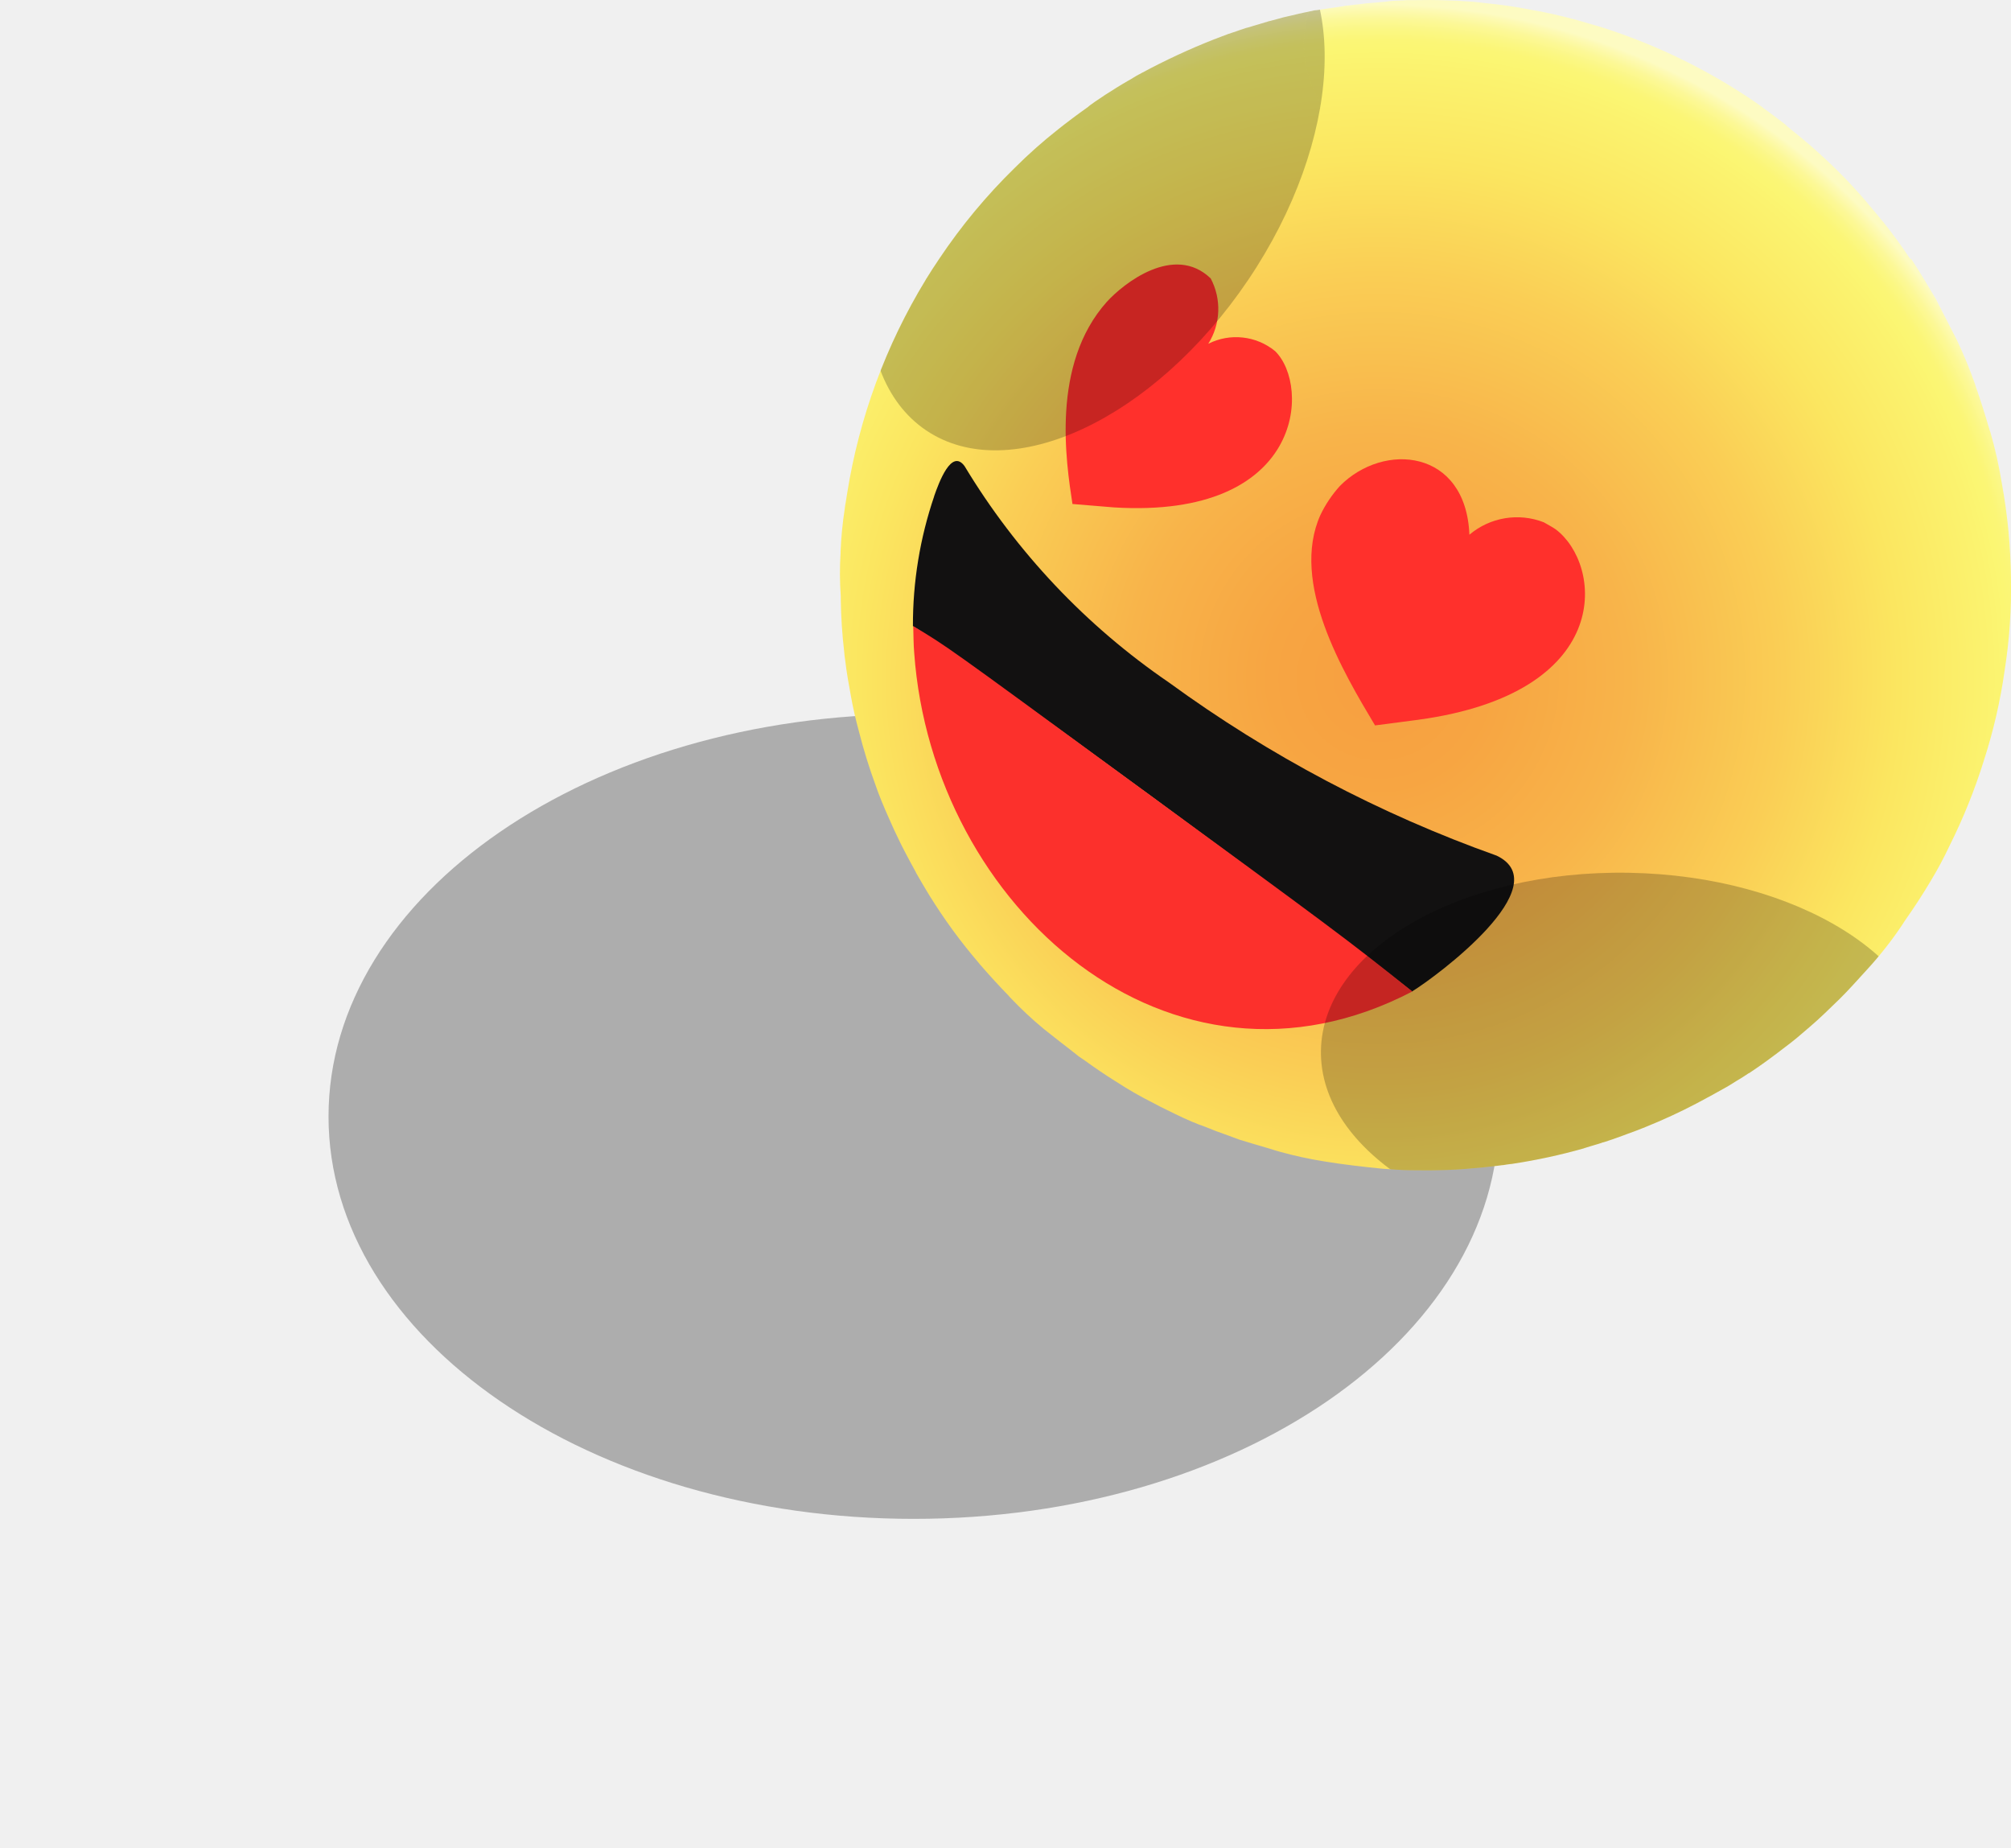
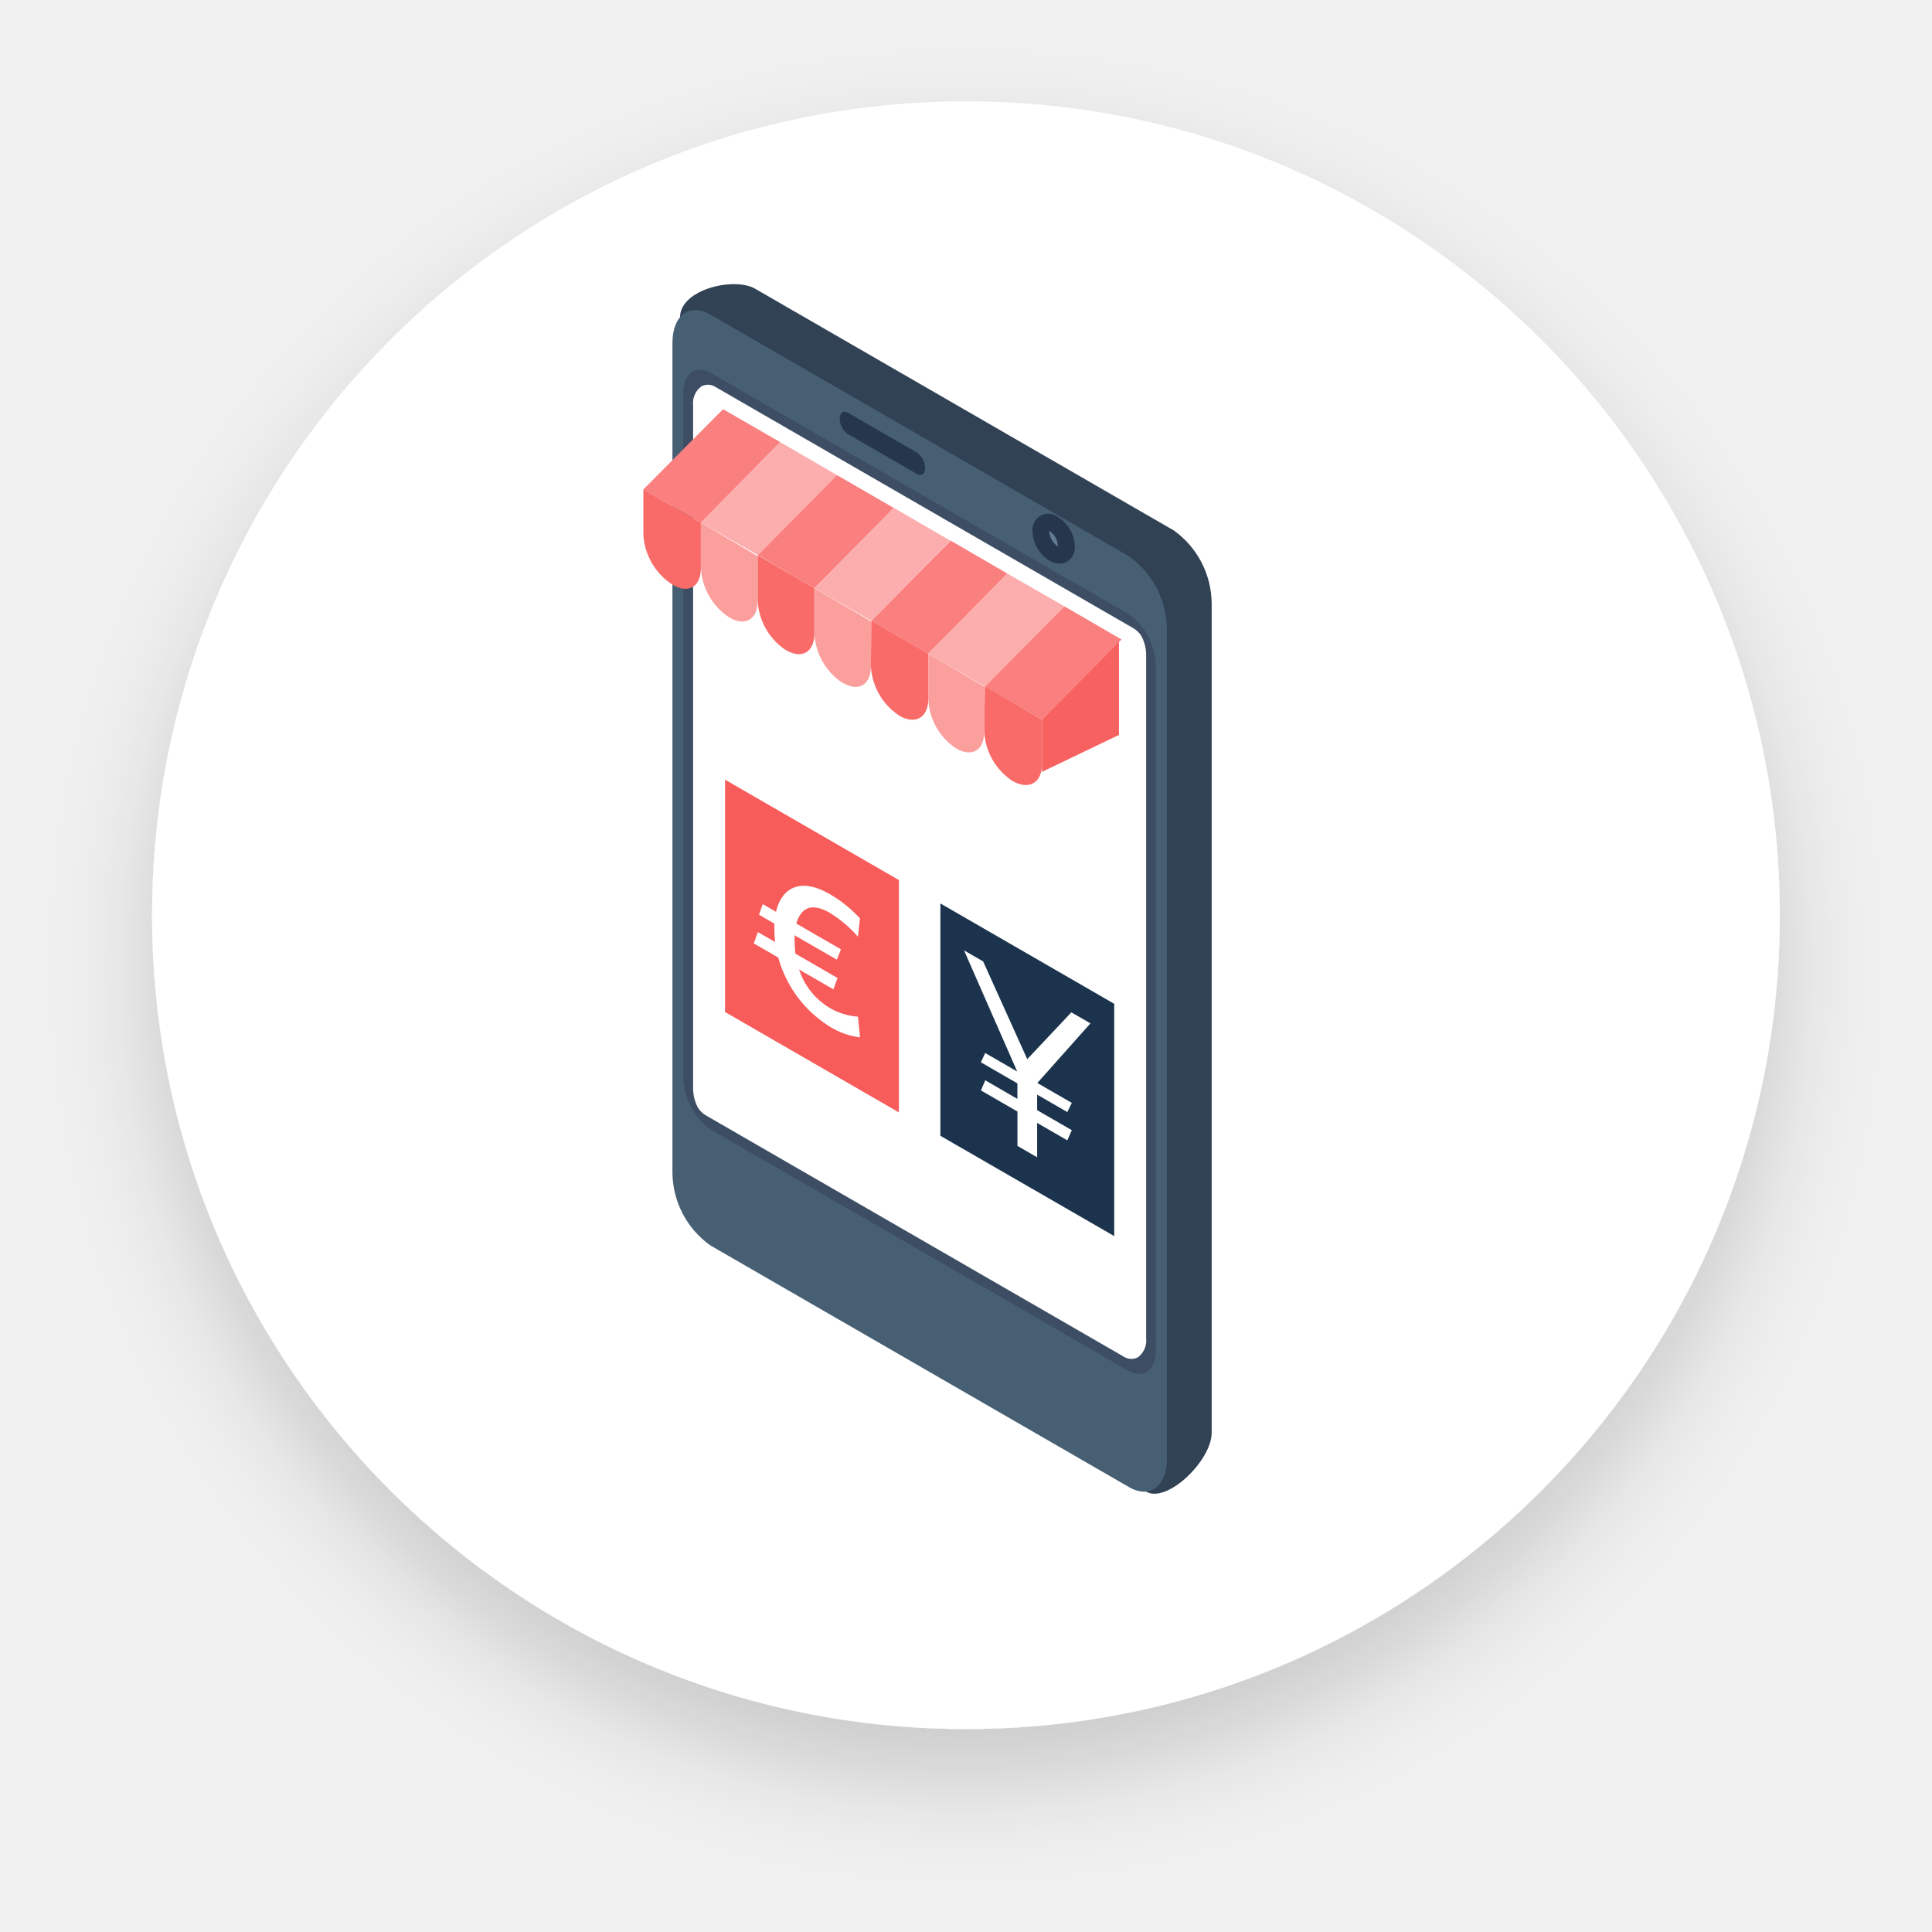
- <svg xmlns="http://www.w3.org/2000/svg" xmlns:xlink="http://www.w3.org/1999/xlink" width="82.478" height="75.758" viewBox="0 0 82.478 75.758">
+ <svg xmlns="http://www.w3.org/2000/svg" width="114.25" height="114.25" viewBox="0 0 114.25 114.25">
  <defs>
-     <radialGradient id="radial-gradient" cx="0.471" cy="0.58" r="0.575" gradientTransform="matrix(-0.999, -0.004, -0.004, 1, 0.933, 0.001)" gradientUnits="objectBoundingBox">
-       <stop offset="0" stop-color="#f79f40" />
-       <stop offset="0.163" stop-color="#f7a542" />
-       <stop offset="0.371" stop-color="#f8b44a" />
-       <stop offset="0.601" stop-color="#face55" />
-       <stop offset="0.771" stop-color="#fbe660" />
-       <stop offset="0.91" stop-color="#fbf36f" />
-       <stop offset="0.932" stop-color="#fbf672" />
-       <stop offset="0.947" stop-color="#fbf676" />
-       <stop offset="0.962" stop-color="#fbf783" />
-       <stop offset="0.978" stop-color="#fcf897" />
-       <stop offset="0.994" stop-color="#fdfab4" />
-       <stop offset="1" stop-color="#fdfbc2" />
-     </radialGradient>
+     <filter id="Trazado_873178" x="-0.001" y="0" width="114.25" height="114.25" filterUnits="userSpaceOnUse">
+       <feOffset dy="3" input="SourceAlpha" />
+       <feGaussianBlur stdDeviation="3" result="blur" />
+       <feFlood flood-opacity="0.161" />
+       <feComposite operator="in" in2="blur" />
+       <feComposite in="SourceGraphic" />
+     </filter>
    <clipPath id="clip-path">
-       <path id="Trazado_116496" data-name="Trazado 116496" d="M52.65,29.84v-.06c0-.11-.03-.77-.15-1.75-.01-.09-.02-.17-.03-.26-.02-.12-.04-.25-.06-.38a23.894,23.894,0,0,0-3.15-8.77c0-.01-.01-.01-.01-.02-.17-.29-.35-.57-.54-.85h0a23.353,23.353,0,0,0-3.06-3.74,20.449,20.449,0,0,0-1.77-1.6c-.39-.32-.78-.62-1.19-.91a.265.265,0,0,1-.06-.05l-.05-.04-.21-.15c-.26-.18-.55-.37-.86-.57h0c-.01-.01-.02-.01-.03-.02-.15-.09-.3-.19-.47-.28-.07-.04-.15-.09-.22-.13s-.12-.07-.19-.11a1.092,1.092,0,0,0-.15-.08,25.413,25.413,0,0,0-2.93-1.4c-.26-.11-.47-.18-.58-.23l-.18-.07-.18-.07c-.01,0-.02-.01-.03-.01l-.04-.01-.3-.1-.04-.01c-.01,0-.03-.01-.04-.01l-.2-.07a2.759,2.759,0,0,0-.27-.08l-.23-.07c-.04-.01-.09-.03-.13-.04-.01,0-.03-.01-.04-.01s-.03-.01-.05-.01a.636.636,0,0,1-.07-.02l-.26-.07-.22-.06c-.07-.02-.14-.03-.21-.05h-.01l-.13-.03-.25-.06-.18-.04a2.049,2.049,0,0,0-.24-.05c-.01,0-.03-.01-.04-.01-.06-.01-.12-.03-.18-.04l-.11-.02-.13-.03h-.02l-.04-.01c-.02,0-.05-.01-.07-.01a1.766,1.766,0,0,1-.2-.04.6.6,0,0,0-.12-.02h0a2.068,2.068,0,0,1-.22-.04l-.19-.03c-.03-.01-.07-.01-.11-.02a.985.985,0,0,0-.17-.02,1,1,0,0,0-.16-.02l-.27-.03-.25-.03c-.03,0-.05-.01-.08-.01h-.02a1.641,1.641,0,0,0-.23-.02l-.34-.03c-.08-.01-.16-.01-.23-.02-.09-.01-.17-.01-.26-.02s-.18-.01-.27-.02A.97.97,0,0,1,29.76,7h-.37c-.48-.01-.96-.01-1.45,0-.11,0-.21,0-.31.01s-.22.01-.32.02c-.07,0-.13.01-.19.01-.16.01-.31.02-.46.04-.05,0-.11.01-.16.01-.22.02-.43.04-.64.07-.1.01-.2.02-.3.04h-.01c-.02,0-.04.01-.06.01q-.24.03-.45.06c-.11.02-.23.04-.34.05-.26.04-.47.08-.61.11-.7.14-1.38.3-2.06.5-.41.11-.77.22-1.21.38a24.021,24.021,0,0,0-5.31,2.61h0c-.17.11-.33.22-.49.33a.265.265,0,0,0-.06.05c-.28.2-.56.4-.84.61a.423.423,0,0,1-.07.05l-.02.02-.02.02c-.01.01-.02.02-.03.02s-.02.01-.03.02c-.08.06-.15.12-.23.18-.15.12-.3.24-.44.36-.08.07-.16.13-.24.2-.16.14-.32.27-.46.4l-.02.02-.02.02c-.03.03-.07.06-.1.09-.75.69-1.21,1.19-1.24,1.22-.23.25-.46.51-.69.77-.16.19-.33.38-.5.59-.01.01-.02.03-.04.04l-.03.03c-.34.42-.69.89-1.08,1.46l-.01.01-.01.01c-.01.01-.01.02-.02.02-.18.26-.36.55-.54.86-.16.26-.32.52-.46.75l-.46.88c-.15.29-.29.56-.42.82a16.758,16.758,0,0,0-.76,1.82h0v.01c-.22.6-.42,1.23-.6,1.84l-.01.02a.037.037,0,0,1-.01.03,17.968,17.968,0,0,0-.5,2.13,23.506,23.506,0,0,0-.17,7.66,22.794,22.794,0,0,0,.82,3.68,23.944,23.944,0,0,0,1.38,3.51,15.311,15.311,0,0,0,.75,1.42c.32.56.68,1.11,1.06,1.66.04.07.09.13.13.2a16,16,0,0,0,1.39,1.8c.34.37.78.88,1.14,1.24s.83.82,1.22,1.15h0c.42.37.6.53.99.83q.72.585,1.47,1.08h.01c.16.11.32.22.49.32.19.12.38.24.55.34.09.05.22.13.36.21a.573.573,0,0,1,.07.04c.15.09.33.18.52.29.04.02.09.05.13.07a22.789,22.789,0,0,0,2.12,1c.18.07.42.17.7.28l.24.09.42.15.3.1.11.03c.01,0,.01,0,.02.01l.16.05a2.759,2.759,0,0,0,.27.08l.26.08c.01,0,.02,0,.02.01a22.1,22.1,0,0,0,2.96.66l.09.01c.08.01.17.03.27.04h.03l.23.03.53.06c.24.03.56.05.79.07s.49.03.74.04h.02c.13.01.25.01.37.01.33.01.77,0,1.1.01s.79-.03,1.13-.05c.72-.06,1.68-.17,2.39-.28a18.747,18.747,0,0,0,1.84-.38c.14-.04.28-.08.43-.12.43-.12.87-.25,1.24-.36l.43-.16c.35-.12.69-.25,1.03-.38l.17-.06c.4-.15.89-.38,1.32-.59.19-.09.37-.18.55-.28a15.71,15.71,0,0,0,1.56-.88c.02-.01.03-.02.05-.03.41-.26.82-.52,1.22-.81.09-.06.18-.12.26-.17l.44-.34c.12-.09.23-.18.35-.27l.66-.52a14.289,14.289,0,0,0,1.37-1.26l.03-.03.07-.07c.35-.35.74-.77,1.2-1.29a.138.138,0,0,0,.03-.04h0a20.958,20.958,0,0,0,2.02-2.71c.01-.01.01-.02.02-.03.19-.3.38-.61.57-.95v-.01h0c.08-.14.16-.29.24-.44.11-.2.22-.41.31-.59l.09-.18c.16-.32.31-.65.47-.99.21-.47.41-.94.56-1.36h0c.26-.7.5-1.44.71-2.23.13-.48.25-.96.33-1.41.1-.48.18-.98.25-1.5.02-.12.03-.23.05-.34.08-.69.14-1.41.16-2.14v-.13C52.68,31.04,52.68,30.45,52.65,29.84Z" transform="translate(-4.654 -6.992)" />
+       <rect id="Rectángulo_401878" data-name="Rectángulo 401878" width="33.613" height="71.531" fill="none" />
    </clipPath>
-     <linearGradient id="linear-gradient" x1="-0.166" y1="-323.933" x2="-1.166" y2="-323.933" gradientUnits="objectBoundingBox">
-       <stop offset="0" stop-color="#19b79c" />
-       <stop offset="0.405" stop-color="#1dbb9e" />
-       <stop offset="0.825" stop-color="#2ac8a3" />
-       <stop offset="0.997" stop-color="#31cfa6" />
+     <clipPath id="clip-path-2">
+       <rect id="Rectángulo_401877" data-name="Rectángulo 401877" width="33.612" height="71.531" fill="none" />
+     </clipPath>
+     <clipPath id="clip-path-3">
+       <rect id="Rectángulo_401876" data-name="Rectángulo 401876" width="29.239" height="69.879" fill="none" />
+     </clipPath>
+     <clipPath id="clip-path-4">
+       <path id="Trazado_878170" data-name="Trazado 878170" d="M31.782,70.177c0,1.647-1,2.4-2.235,1.69l-24.77-14.3A5.346,5.346,0,0,1,2.542,53.3V4.215c0-1.647,1-2.4,2.235-1.69Z" transform="translate(-2.542 -2.257)" fill="none" />
+     </clipPath>
+     <linearGradient id="linear-gradient" x1="0.341" y1="0.921" x2="0.348" y2="0.921" gradientUnits="objectBoundingBox">
+       <stop offset="0" stop-color="#afbec9" />
+       <stop offset="0.155" stop-color="#abbac5" />
+       <stop offset="0.297" stop-color="#a2b0ba" />
+       <stop offset="0.433" stop-color="#929ea7" />
+       <stop offset="0.566" stop-color="#7b858d" />
+       <stop offset="0.696" stop-color="#5e666c" />
+       <stop offset="0.825" stop-color="#3a3f42" />
+       <stop offset="0.95" stop-color="#101112" />
+       <stop offset="0.995" />
+       <stop offset="1" />
    </linearGradient>
-     <linearGradient id="linear-gradient-2" x1="-2.106" y1="-363.238" x2="-3.08" y2="-363.238" xlink:href="#linear-gradient" />
-     <clipPath id="clip-path-2">
-       <path id="Trazado_116504" data-name="Trazado 116504" d="M4.652,29.65v-.06a15.757,15.757,0,0,1,.17-1.74,2.335,2.335,0,0,1,.04-.26c.02-.12.04-.25.06-.38a24.088,24.088,0,0,1,3.22-8.75c0-.01.01-.01.01-.02.18-.29.36-.57.55-.85h0a23.39,23.39,0,0,1,3.09-3.72,20.134,20.134,0,0,1,1.78-1.58q.585-.465,1.2-.9a.265.265,0,0,0,.06-.05l.05-.04.21-.15c.26-.18.55-.37.86-.56h0c.01-.01.02-.01.03-.02.15-.09.31-.19.47-.28a2.53,2.53,0,0,0,.22-.13c.06-.04.12-.07.19-.11.05-.03.1-.05.15-.08a27.308,27.308,0,0,1,2.95-1.37c.26-.1.47-.18.58-.22l.18-.06.18-.06c.01,0,.02-.01.03-.01l.05-.02.3-.1.04-.01c.01,0,.03-.01.04-.01l.2-.06c.08-.02.19-.06.27-.08l.23-.07a.647.647,0,0,0,.13-.04c.01,0,.03-.01.04-.01s.03-.01.05-.01a.637.637,0,0,0,.07-.02l.26-.07.22-.06c.07-.02.14-.03.21-.05h.01l.13-.03c.08-.02.18-.04.25-.06l.18-.04c.08-.02.16-.03.24-.05.01,0,.03-.01.04-.01a1.163,1.163,0,0,0,.18-.04l.11-.01.13-.02h.02l.04-.01c.02,0,.05-.01.07-.01l.2-.03c.04-.01.09-.01.13-.02h0l.22-.03.19-.03a.516.516,0,0,0,.11-.02.985.985,0,0,1,.17-.02c.06-.01.11-.01.16-.02l.27-.03.25-.03c.03,0,.05-.01.08-.01h.02c.07-.01.15-.01.23-.02l.34-.03c.08-.01.16-.01.23-.02a1.569,1.569,0,0,1,.24-.03,2.437,2.437,0,0,1,.27-.01.86.86,0,0,1,.16-.01l.15-.01h.24c.49-.01.97-.01,1.45.01.11,0,.21.01.31.01s.22.01.32.02c.07,0,.13.01.19.01.16.01.31.02.46.04.05.01.11.01.16.02.22.02.43.05.64.07.1.01.2.03.3.04h.01c.02,0,.04.01.06.01.16.02.31.05.45.07l.34.06c.26.05.47.09.6.11.69.14,1.38.31,2.06.52.41.11.76.23,1.21.39a24.178,24.178,0,0,1,5.28,2.65h0c.16.11.33.22.49.34a.265.265,0,0,1,.06.05c.28.2.56.41.83.62a.424.424,0,0,0,.07.05l.02.02.02.02.03.03c.01.01.02.01.02.02.08.06.15.12.22.18.15.12.3.24.44.36.08.07.16.14.24.2.16.14.31.28.46.41l.02.02.02.02c.03.03.07.06.1.09.75.69,1.2,1.2,1.23,1.23.23.25.46.51.68.78.16.19.32.38.49.59.01.01.02.03.04.04l.02.03c.33.42.69.89,1.07,1.47l.04.01.01.01c.01.01.01.02.02.02.17.26.36.56.54.86.16.26.31.53.45.75l.45.88c.15.29.29.56.42.82a18.431,18.431,0,0,1,.75,1.83h0v.01c.21.6.41,1.23.59,1.85l.01.02a.037.037,0,0,0,.01.03,17.59,17.59,0,0,1,.48,2.14,22.71,22.71,0,0,1,.37,3.87,21.465,21.465,0,0,1-.26,3.8,21.96,21.96,0,0,1-.85,3.68,23.286,23.286,0,0,1-1.41,3.5,15.244,15.244,0,0,1-.76,1.42c-.33.56-.69,1.11-1.07,1.65-.04.07-.09.13-.13.2a15.2,15.2,0,0,1-1.41,1.79c-.34.37-.79.88-1.15,1.23s-.84.82-1.22,1.14h0c-.43.37-.6.52-1,.82-.49.38-.98.74-1.48,1.07H41.9c-.16.11-.32.21-.49.31-.19.12-.38.24-.55.33-.09.05-.22.12-.36.2a.574.574,0,0,0-.07.04c-.15.08-.33.18-.52.28-.04.02-.09.05-.13.07a23.108,23.108,0,0,1-2.12.98c-.18.07-.42.17-.71.27l-.24.09-.42.15-.3.1-.11.03c-.01,0-.01,0-.02.01l-.16.05c-.08.02-.19.06-.27.08l-.26.08c-.01,0-.02,0-.02.01a23.962,23.962,0,0,1-2.96.64l-.09.01c-.08.01-.17.02-.27.04H31.8l-.23.03-.53.06c-.24.02-.56.05-.79.07s-.49.03-.74.04h-.02c-.13,0-.25.01-.37.01-.33.01-.77,0-1.1,0s-.79-.04-1.13-.06c-.72-.07-1.68-.18-2.39-.3a16.281,16.281,0,0,1-1.84-.4c-.14-.04-.28-.08-.43-.13-.43-.12-.87-.26-1.24-.37l-.43-.16c-.35-.12-.69-.25-1.03-.39l-.17-.06c-.4-.15-.88-.38-1.32-.6-.19-.09-.37-.18-.55-.28a15.612,15.612,0,0,1-1.55-.89.219.219,0,0,0-.05-.03c-.41-.26-.81-.53-1.21-.82-.09-.06-.17-.12-.25-.17L14,49.97c-.12-.09-.23-.18-.35-.27l-.66-.52a15.233,15.233,0,0,1-1.36-1.27l-.03-.03-.06-.07c-.34-.35-.74-.78-1.19-1.3a.138.138,0,0,1-.03-.04h0a21.889,21.889,0,0,1-2-2.73c-.01-.01-.01-.02-.02-.03-.18-.3-.37-.61-.56-.95v-.01h0c-.08-.14-.16-.29-.24-.44-.11-.21-.22-.41-.31-.59l-.09-.18c-.16-.32-.31-.65-.46-.99-.21-.47-.41-.95-.55-1.36h0a22.441,22.441,0,0,1-.69-2.23c-.13-.48-.24-.96-.32-1.41-.09-.49-.18-.98-.24-1.5-.02-.12-.03-.23-.04-.34a21.166,21.166,0,0,1-.14-2.14v-.13A13.347,13.347,0,0,1,4.652,29.65Z" transform="translate(-4.627 -6.983)" fill="url(#radial-gradient)" />
-     </clipPath>
  </defs>
-   <g id="Grupo_157926" data-name="Grupo 157926" transform="translate(13.474)">
-     <ellipse id="Elipse_4737" data-name="Elipse 4737" cx="24" cy="16.5" rx="24" ry="16.5" transform="translate(0 29.284)" fill="#0b0b0b" opacity="0.292" style="mix-blend-mode: multiply;isolation: isolate" />
-     <path id="Trazado_116493" data-name="Trazado 116493" d="M4.652,29.65v-.06a15.757,15.757,0,0,1,.17-1.74,2.335,2.335,0,0,1,.04-.26c.02-.12.04-.25.06-.38a24.088,24.088,0,0,1,3.22-8.75c0-.01.01-.01.01-.02.18-.29.36-.57.55-.85h0a23.39,23.39,0,0,1,3.09-3.72,20.134,20.134,0,0,1,1.78-1.58q.585-.465,1.2-.9a.265.265,0,0,0,.06-.05l.05-.04.21-.15c.26-.18.55-.37.86-.56h0c.01-.01.02-.01.03-.02.15-.09.31-.19.47-.28a2.53,2.53,0,0,0,.22-.13c.06-.04.12-.07.19-.11.05-.03.1-.05.15-.08a27.308,27.308,0,0,1,2.95-1.37c.26-.1.47-.18.58-.22l.18-.06.18-.06c.01,0,.02-.01.03-.01l.05-.02.3-.1.04-.01c.01,0,.03-.01.04-.01l.2-.06c.08-.02.19-.06.27-.08l.23-.07a.647.647,0,0,0,.13-.04c.01,0,.03-.01.04-.01s.03-.01.05-.01a.637.637,0,0,0,.07-.02l.26-.07.22-.06c.07-.02.14-.03.21-.05h.01l.13-.03c.08-.02.18-.04.25-.06l.18-.04c.08-.02.16-.03.24-.05.01,0,.03-.01.04-.01a1.163,1.163,0,0,0,.18-.04l.11-.01.13-.02h.02l.04-.01c.02,0,.05-.01.07-.01l.2-.03c.04-.01.09-.01.13-.02h0l.22-.03.19-.03a.516.516,0,0,0,.11-.02.985.985,0,0,1,.17-.02c.06-.01.11-.01.16-.02l.27-.03.25-.03c.03,0,.05-.01.08-.01h.02c.07-.01.15-.01.23-.02l.34-.03c.08-.01.16-.01.23-.02a1.569,1.569,0,0,1,.24-.03,2.437,2.437,0,0,1,.27-.01.86.86,0,0,1,.16-.01l.15-.01h.24c.49-.01.97-.01,1.45.01.11,0,.21.01.31.01s.22.01.32.02c.07,0,.13.01.19.01.16.01.31.02.46.04.05.01.11.01.16.02.22.02.43.05.64.07.1.01.2.03.3.04h.01c.02,0,.04.01.06.01.16.02.31.05.45.07l.34.06c.26.05.47.09.6.11.69.14,1.38.31,2.06.52.41.11.76.23,1.21.39a24.178,24.178,0,0,1,5.28,2.65h0c.16.11.33.22.49.34a.265.265,0,0,1,.06.05c.28.2.56.41.83.62a.424.424,0,0,0,.07.05l.02.02.02.02.03.03c.01.01.02.01.02.02.08.06.15.12.22.18.15.12.3.24.44.36.08.07.16.14.24.2.16.14.31.28.46.41l.02.02.02.02c.03.03.07.06.1.09.75.69,1.2,1.2,1.23,1.23.23.25.46.51.68.78.16.19.32.38.49.59.01.01.02.03.04.04l.02.03c.33.42.69.89,1.07,1.47l.04.01.01.01c.01.01.01.02.02.02.17.26.36.56.54.86.16.26.31.53.45.75l.45.88c.15.29.29.56.42.82a18.431,18.431,0,0,1,.75,1.83h0v.01c.21.6.41,1.23.59,1.85l.01.02a.037.037,0,0,0,.01.03,17.59,17.59,0,0,1,.48,2.14,22.71,22.71,0,0,1,.37,3.87,21.465,21.465,0,0,1-.26,3.8,21.96,21.96,0,0,1-.85,3.68,23.286,23.286,0,0,1-1.41,3.5,15.244,15.244,0,0,1-.76,1.42c-.33.56-.69,1.11-1.07,1.65-.04.07-.09.13-.13.2a15.2,15.2,0,0,1-1.41,1.79c-.34.37-.79.88-1.15,1.23s-.84.82-1.22,1.14h0c-.43.37-.6.52-1,.82-.49.38-.98.74-1.48,1.07H41.9c-.16.11-.32.21-.49.31-.19.12-.38.24-.55.33-.09.05-.22.12-.36.2a.574.574,0,0,0-.07.04c-.15.08-.33.18-.52.28-.04.02-.09.05-.13.07a23.108,23.108,0,0,1-2.12.98c-.18.07-.42.17-.71.27l-.24.09-.42.15-.3.1-.11.03c-.01,0-.01,0-.02.01l-.16.05c-.08.02-.19.06-.27.08l-.26.08c-.01,0-.02,0-.02.01a23.962,23.962,0,0,1-2.96.64l-.09.01c-.08.01-.17.02-.27.04H31.8l-.23.03-.53.06c-.24.02-.56.05-.79.07s-.49.03-.74.04h-.02c-.13,0-.25.01-.37.01-.33.01-.77,0-1.1,0s-.79-.04-1.13-.06c-.72-.07-1.68-.18-2.39-.3a16.281,16.281,0,0,1-1.84-.4c-.14-.04-.28-.08-.43-.13-.43-.12-.87-.26-1.24-.37l-.43-.16c-.35-.12-.69-.25-1.03-.39l-.17-.06c-.4-.15-.88-.38-1.32-.6-.19-.09-.37-.18-.55-.28a15.612,15.612,0,0,1-1.55-.89.219.219,0,0,0-.05-.03c-.41-.26-.81-.53-1.21-.82-.09-.06-.17-.12-.25-.17L14,49.97c-.12-.09-.23-.18-.35-.27l-.66-.52a15.233,15.233,0,0,1-1.36-1.27l-.03-.03-.06-.07c-.34-.35-.74-.78-1.19-1.3a.138.138,0,0,1-.03-.04h0a21.889,21.889,0,0,1-2-2.73c-.01-.01-.01-.02-.02-.03-.18-.3-.37-.61-.56-.95v-.01h0c-.08-.14-.16-.29-.24-.44-.11-.21-.22-.41-.31-.59l-.09-.18c-.16-.32-.31-.65-.46-.99-.21-.47-.41-.95-.55-1.36h0a22.441,22.441,0,0,1-.69-2.23c-.13-.48-.24-.96-.32-1.41-.09-.49-.18-.98-.24-1.5-.02-.12-.03-.23-.04-.34a21.166,21.166,0,0,1-.14-2.14v-.13A13.347,13.347,0,0,1,4.652,29.65Z" transform="translate(16.349 -6.983)" fill="url(#radial-gradient)" />
-     <g id="Grupo_86225" data-name="Grupo 86225" transform="translate(20.955 0.009)" clip-path="url(#clip-path)">
-       <path id="Trazado_116494" data-name="Trazado 116494" d="M50.67,21.64a4.37,4.37,0,0,1,.18-.46C50.8,21.33,50.74,21.48,50.67,21.64Z" transform="translate(-48.844 -6.992)" fill="url(#linear-gradient)" />
-       <path id="Trazado_116495" data-name="Trazado 116495" d="M4.7,34.92c.03-.14.05-.28.08-.41C4.75,34.65,4.73,34.79,4.7,34.92Z" transform="translate(43.196 -6.992)" fill="url(#linear-gradient-2)" />
+   <g id="Grupo_1103914" data-name="Grupo 1103914" transform="translate(-926.347 -208.197)">
+     <g id="Grupo_1099034" data-name="Grupo 1099034" transform="translate(935.347 214.197)">
+       <g transform="matrix(1, 0, 0, 1, -9, -6)" filter="url(#Trazado_873178)">
+         <path id="Trazado_873178-2" data-name="Trazado 873178" d="M220.937,159.14a48.125,48.125,0,1,1-48.125-48.125A48.126,48.126,0,0,1,220.937,159.14Z" transform="translate(-115.69 -105.02)" fill="#fff" />
+       </g>
    </g>
-     <path id="Trazado_116497" data-name="Trazado 116497" d="M25.873,27.33A16.375,16.375,0,0,0,25,32.66c2.26,1.39,16.97,12.2,20.47,14.98,1.03-.63,6.02-4.35,3.47-5.57a52.925,52.925,0,0,1-13.44-7.1,28.664,28.664,0,0,1-8.38-8.87c-.54-.75-1.06.69-1.25,1.23" transform="translate(-1.032 -6.983)" fill="#121111" />
-     <path id="Trazado_116499" data-name="Trazado 116499" d="M29.22,33.76c.75,10.43,10.52,19.05,20.43,13.88-2.65-2.12-3.33-2.62-11.66-8.71-7.45-5.46-7.45-5.46-8.81-6.27.01.33.01.77.04,1.1" transform="translate(-5.199 -6.983)" fill="#fc302c" />
-     <g id="Grupo_86231" data-name="Grupo 86231" transform="translate(40.307 18.833)">
-       <path id="Trazado_116501" data-name="Trazado 116501" d="M22.473,28.1c-1.25,2.78.93,6.44,2.24,8.63.65-.09,1.52-.19,2.17-.29,7.67-1.22,7.14-6.32,5.24-7.75-.14-.1-.34-.2-.49-.29a3.024,3.024,0,0,0-3.05.51c-.14-3.51-3.51-3.82-5.31-2a4.969,4.969,0,0,0-.8,1.19" transform="translate(-22.099 -25.816)" fill="#ff302c" />
-     </g>
-     <g id="Grupo_86232" data-name="Grupo 86232" transform="translate(30.232 10.846)">
-       <path id="Trazado_116503" data-name="Trazado 116503" d="M35.806,19.36c-2.3,2.57-1.67,6.58-1.41,8.29.51.04,1.19.1,1.7.14,7.78.48,8.08-4.98,6.61-6.41a2.529,2.529,0,0,0-2.74-.3,2.679,2.679,0,0,0,.1-2.68c-1.5-1.44-3.58.21-4.26.96" transform="translate(-34.117 -17.829)" fill="#ff302c" />
-     </g>
-     <g id="Enmascarar_grupo_59" data-name="Enmascarar grupo 59" transform="translate(20.976 0)" clip-path="url(#clip-path-2)">
-       <g id="Grupo_86233" data-name="Grupo 86233" transform="translate(-2.683 -7.272)" opacity="0.561" style="mix-blend-mode: multiply;isolation: isolate">
-         <g id="Grupo_86230" data-name="Grupo 86230" transform="translate(0)">
-           <ellipse id="Elipse_4734" data-name="Elipse 4734" cx="12.5" cy="7.5" rx="12.5" ry="7.5" transform="translate(21.707 1.557)" fill="#fff" opacity="0.743" />
-           <ellipse id="Elipse_4735" data-name="Elipse 4735" cx="12.5" cy="7.5" rx="12.5" ry="7.5" transform="translate(26.415 8.388) rotate(124)" opacity="0.387" />
-           <ellipse id="Elipse_4736" data-name="Elipse 4736" cx="12.5" cy="7.5" rx="12.5" ry="7.5" transform="matrix(-1, -0.017, 0.017, -1, 47.282, 58.274)" opacity="0.387" />
+     <g id="Grupo_1100444" data-name="Grupo 1100444" transform="translate(964.388 225)" clip-path="url(#clip-path)">
+       <g id="Grupo_1100443" data-name="Grupo 1100443" transform="translate(0 0)">
+         <g id="Grupo_1100442" data-name="Grupo 1100442" clip-path="url(#clip-path-2)">
+           <path id="Trazado_878165" data-name="Trazado 878165" d="M34.646,18.838V67.92c0,1.647-2.639,4.2-3.874,3.488L7.64,55.307a5.345,5.345,0,0,1-2.234-4.268L3.207,1.957c0-1.646,3.2-2.4,4.434-1.69l24.768,14.3a5.361,5.361,0,0,1,2.236,4.272" transform="translate(-1.033 0)" fill="#324255" />
+           <path id="Trazado_878166" data-name="Trazado 878166" d="M31.782,21.1V70.177c0,1.647-1,2.4-2.235,1.69l-24.77-14.3A5.342,5.342,0,0,1,2.543,53.3V4.214c0-1.646,1-2.4,2.235-1.69l24.769,14.3A5.36,5.36,0,0,1,31.782,21.1" transform="translate(-0.819 -0.727)" fill="#475f73" />
+           <path id="Trazado_878167" data-name="Trazado 878167" d="M3.486,49.273V8.9c0-1.209.735-1.764,1.641-1.24L29.8,21.905a3.928,3.928,0,0,1,1.64,3.135V65.415c0,1.209-.734,1.764-1.64,1.24L5.127,52.408a3.929,3.929,0,0,1-1.641-3.135" transform="translate(-1.123 -2.404)" fill="#3d4d63" />
+           <path id="Trazado_878168" data-name="Trazado 878168" d="M30.649,66.29a.839.839,0,0,1-.86-.054L5.113,51.99a1.362,1.362,0,0,1-.491-.481,2.434,2.434,0,0,1-.276-1.14V9.994a1.24,1.24,0,0,1,.489-1.125.84.84,0,0,1,.861.054L30.372,23.169a1.364,1.364,0,0,1,.491.48,2.431,2.431,0,0,1,.275,1.14V65.164a1.239,1.239,0,0,1-.489,1.126" transform="translate(-1.4 -2.827)" fill="#fff" />
+           <g id="Grupo_1100441" data-name="Grupo 1100441" transform="translate(1.723 1.53)" opacity="0.2" style="mix-blend-mode: lighten;isolation: isolate">
+             <g id="Grupo_1100440" data-name="Grupo 1100440">
+               <g id="Grupo_1100439" data-name="Grupo 1100439" clip-path="url(#clip-path-3)">
+                 <g id="Grupo_1100438" data-name="Grupo 1100438" transform="translate(0 0)">
+                   <g id="Grupo_1100437" data-name="Grupo 1100437" clip-path="url(#clip-path-4)">
+                     <path id="Trazado_878169" data-name="Trazado 878169" d="M14.31-1.472,51.068,75.762l-66-6.468L-51.69-7.94Z" transform="translate(14.93 1.028)" fill="url(#linear-gradient)" />
+                   </g>
+                 </g>
+               </g>
+             </g>
+           </g>
+           <path id="Trazado_878171" data-name="Trazado 878171" d="M21.711,14.813l-4.1-2.366a1.138,1.138,0,0,1-.474-.907c0-.35.212-.51.474-.359l4.1,2.366a1.138,1.138,0,0,1,.474.908c0,.349-.212.51-.474.359" transform="translate(-5.522 -3.584)" fill="#26364d" />
+           <path id="Trazado_878172" data-name="Trazado 878172" d="M36.2,22.193c0,.484-.343.679-.765.436a1.685,1.685,0,0,1-.764-1.318c0-.484.342-.679.764-.435a1.685,1.685,0,0,1,.765,1.318" transform="translate(-11.172 -6.692)" fill="#617b91" />
+           <path id="Trazado_878173" data-name="Trazado 878173" d="M35.552,22.989a1.181,1.181,0,0,1-.588-.17,2.161,2.161,0,0,1-1.008-1.739.944.944,0,0,1,1.5-.858,2.162,2.162,0,0,1,1.008,1.739,1,1,0,0,1-.466.912.87.87,0,0,1-.441.117m-.62-1.941a1.2,1.2,0,0,0,.52.927,1.081,1.081,0,0,0-.487-.91l-.033-.018" transform="translate(-10.94 -6.46)" fill="#26364d" />
+           <path id="Trazado_878174" data-name="Trazado 878174" d="M1.749,23.553l-.035-.02A3.773,3.773,0,0,1,.008,20.577V17.909l3.4,1.967v2.692c0,1.089-.719,1.53-1.662.986" transform="translate(-0.003 -5.77)" fill="#f86b69" />
+           <path id="Trazado_878175" data-name="Trazado 878175" d="M6.719,26.422l-.035-.02A3.719,3.719,0,0,1,5.03,23.446V20.81l3.355,1.981v2.646c0,1.089-.723,1.53-1.666.986" transform="translate(-1.621 -6.705)" fill="#fb9f9d" />
+           <path id="Trazado_878176" data-name="Trazado 878176" d="M11.665,29.272l-.035-.02A3.715,3.715,0,0,1,9.98,26.3V23.65L13.334,25.6v2.683c0,1.089-.726,1.53-1.669.986" transform="translate(-3.215 -7.62)" fill="#f86b69" />
+           <path id="Trazado_878177" data-name="Trazado 878177" d="M16.61,32.136l-.035-.02a3.712,3.712,0,0,1-1.648-2.957V26.532L18.3,28.5l-.028,2.646c0,1.089-.716,1.53-1.659.986" transform="translate(-4.81 -8.548)" fill="#fb9f9d" />
+           <path id="Trazado_878178" data-name="Trazado 878178" d="M21.55,34.981l-.035-.02A3.723,3.723,0,0,1,19.857,32l.028-2.646,3.365,1.954V34c0,1.089-.758,1.53-1.7.986" transform="translate(-6.398 -9.459)" fill="#f86b69" />
+           <path id="Trazado_878179" data-name="Trazado 878179" d="M26.513,37.845l-.035-.02a3.682,3.682,0,0,1-1.617-2.957V32.243l3.351,1.971-.041,2.646c0,1.089-.716,1.53-1.659.986" transform="translate(-8.01 -10.388)" fill="#fb9f9d" />
+           <path id="Trazado_878180" data-name="Trazado 878180" d="M31.438,40.69l-.035-.02a3.723,3.723,0,0,1-1.658-2.957l.041-2.646,3.375,1.992V39.7c0,1.089-.781,1.53-1.724.986" transform="translate(-9.583 -11.298)" fill="#f86b69" />
+           <path id="Trazado_878181" data-name="Trazado 878181" d="M0,15.661l3.409,1.96L8.1,12.859,4.717,10.912Z" transform="translate(0 -3.516)" fill="#f9807f" />
+           <path id="Trazado_878182" data-name="Trazado 878182" d="M5.03,18.547,8.4,20.466l4.672-4.733L9.719,13.785Z" transform="translate(-1.62 -4.441)" fill="#fcadad" />
+           <path id="Trazado_878183" data-name="Trazado 878183" d="M10,21.391,13.34,23.35l4.7-4.745-3.366-1.947Z" transform="translate(-3.222 -5.367)" fill="#f9807f" />
+           <path id="Trazado_878184" data-name="Trazado 878184" d="M14.928,24.276,18.3,26.2l4.672-4.733L19.64,19.531c-.015,0-4.712,4.745-4.712,4.745" transform="translate(-4.81 -6.293)" fill="#fcadad" />
+           <path id="Trazado_878185" data-name="Trazado 878185" d="M19.909,27.115l3.357,1.951,4.681-4.737L24.6,22.382c-.015,0-4.687,4.733-4.687,4.733" transform="translate(-6.414 -7.211)" fill="#f9807f" />
+           <path id="Trazado_878186" data-name="Trazado 878186" d="M24.862,29.991l3.345,1.944,4.7-4.749-3.366-1.932Z" transform="translate(-8.01 -8.136)" fill="#fcadad" />
+           <path id="Trazado_878187" data-name="Trazado 878187" d="M29.8,32.853l3.381,1.964,4.7-4.749L34.5,28.105Z" transform="translate(-9.6 -9.055)" fill="#f9807f" />
+           <path id="Trazado_878188" data-name="Trazado 878188" d="M34.785,35.814v3.079l4.552-2.183V31.2Z" transform="translate(-11.207 -10.052)" fill="#f76160" />
+           <path id="Trazado_878189" data-name="Trazado 878189" d="M17.413,62.908,7.134,56.973V43.234l10.279,5.934Z" transform="translate(-2.298 -13.929)" fill="#f75c5a" />
+           <path id="Trazado_878190" data-name="Trazado 878190" d="M36.2,73.7,25.92,67.77V54.03L36.2,59.965Z" transform="translate(-8.351 -17.407)" fill="#1b334c" />
+           <path id="Trazado_878191" data-name="Trazado 878191" d="M11.083,56.731,9.637,55.9l.246-.67,1.015.586c-.031-.347-.041-.577-.041-.8V54.73L9.945,54.2l.226-.623.779.45c.39-1.587,1.61-1.953,3.168-1.053a7.667,7.667,0,0,1,1.8,1.442L15.8,55.5a7.347,7.347,0,0,0-1.682-1.418c-1.045-.6-1.671-.318-1.968.64l2.646,1.528-.246.611-2.5-1.444V55.7a6.112,6.112,0,0,0,.051.806l2.492,1.438-.246.67-2.03-1.172a4.155,4.155,0,0,0,1.8,2.265,3.773,3.773,0,0,0,1.682.524l.123,1.224a4.386,4.386,0,0,1-1.8-.642,6.975,6.975,0,0,1-3.035-4.082" transform="translate(-3.105 -16.913)" fill="#fff" />
+           <path id="Trazado_878192" data-name="Trazado 878192" d="M32.321,65.965l2.038,1.177-.267.542-1.783-1.03v.918l2.05,1.184-.267.6-1.783-1.03v2.033l-1.164-.672V67.653l-2.16-1.247.256-.6,1.9,1.1v-.918l-2.16-1.247.256-.549,1.892,1.093-3.143-7.16,1.129.651,2.609,5.78,2.608-2.768,1.129.651Z" transform="translate(-9.018 -18.725)" fill="#fff" />
        </g>
      </g>
    </g>
  </g>
</svg>
